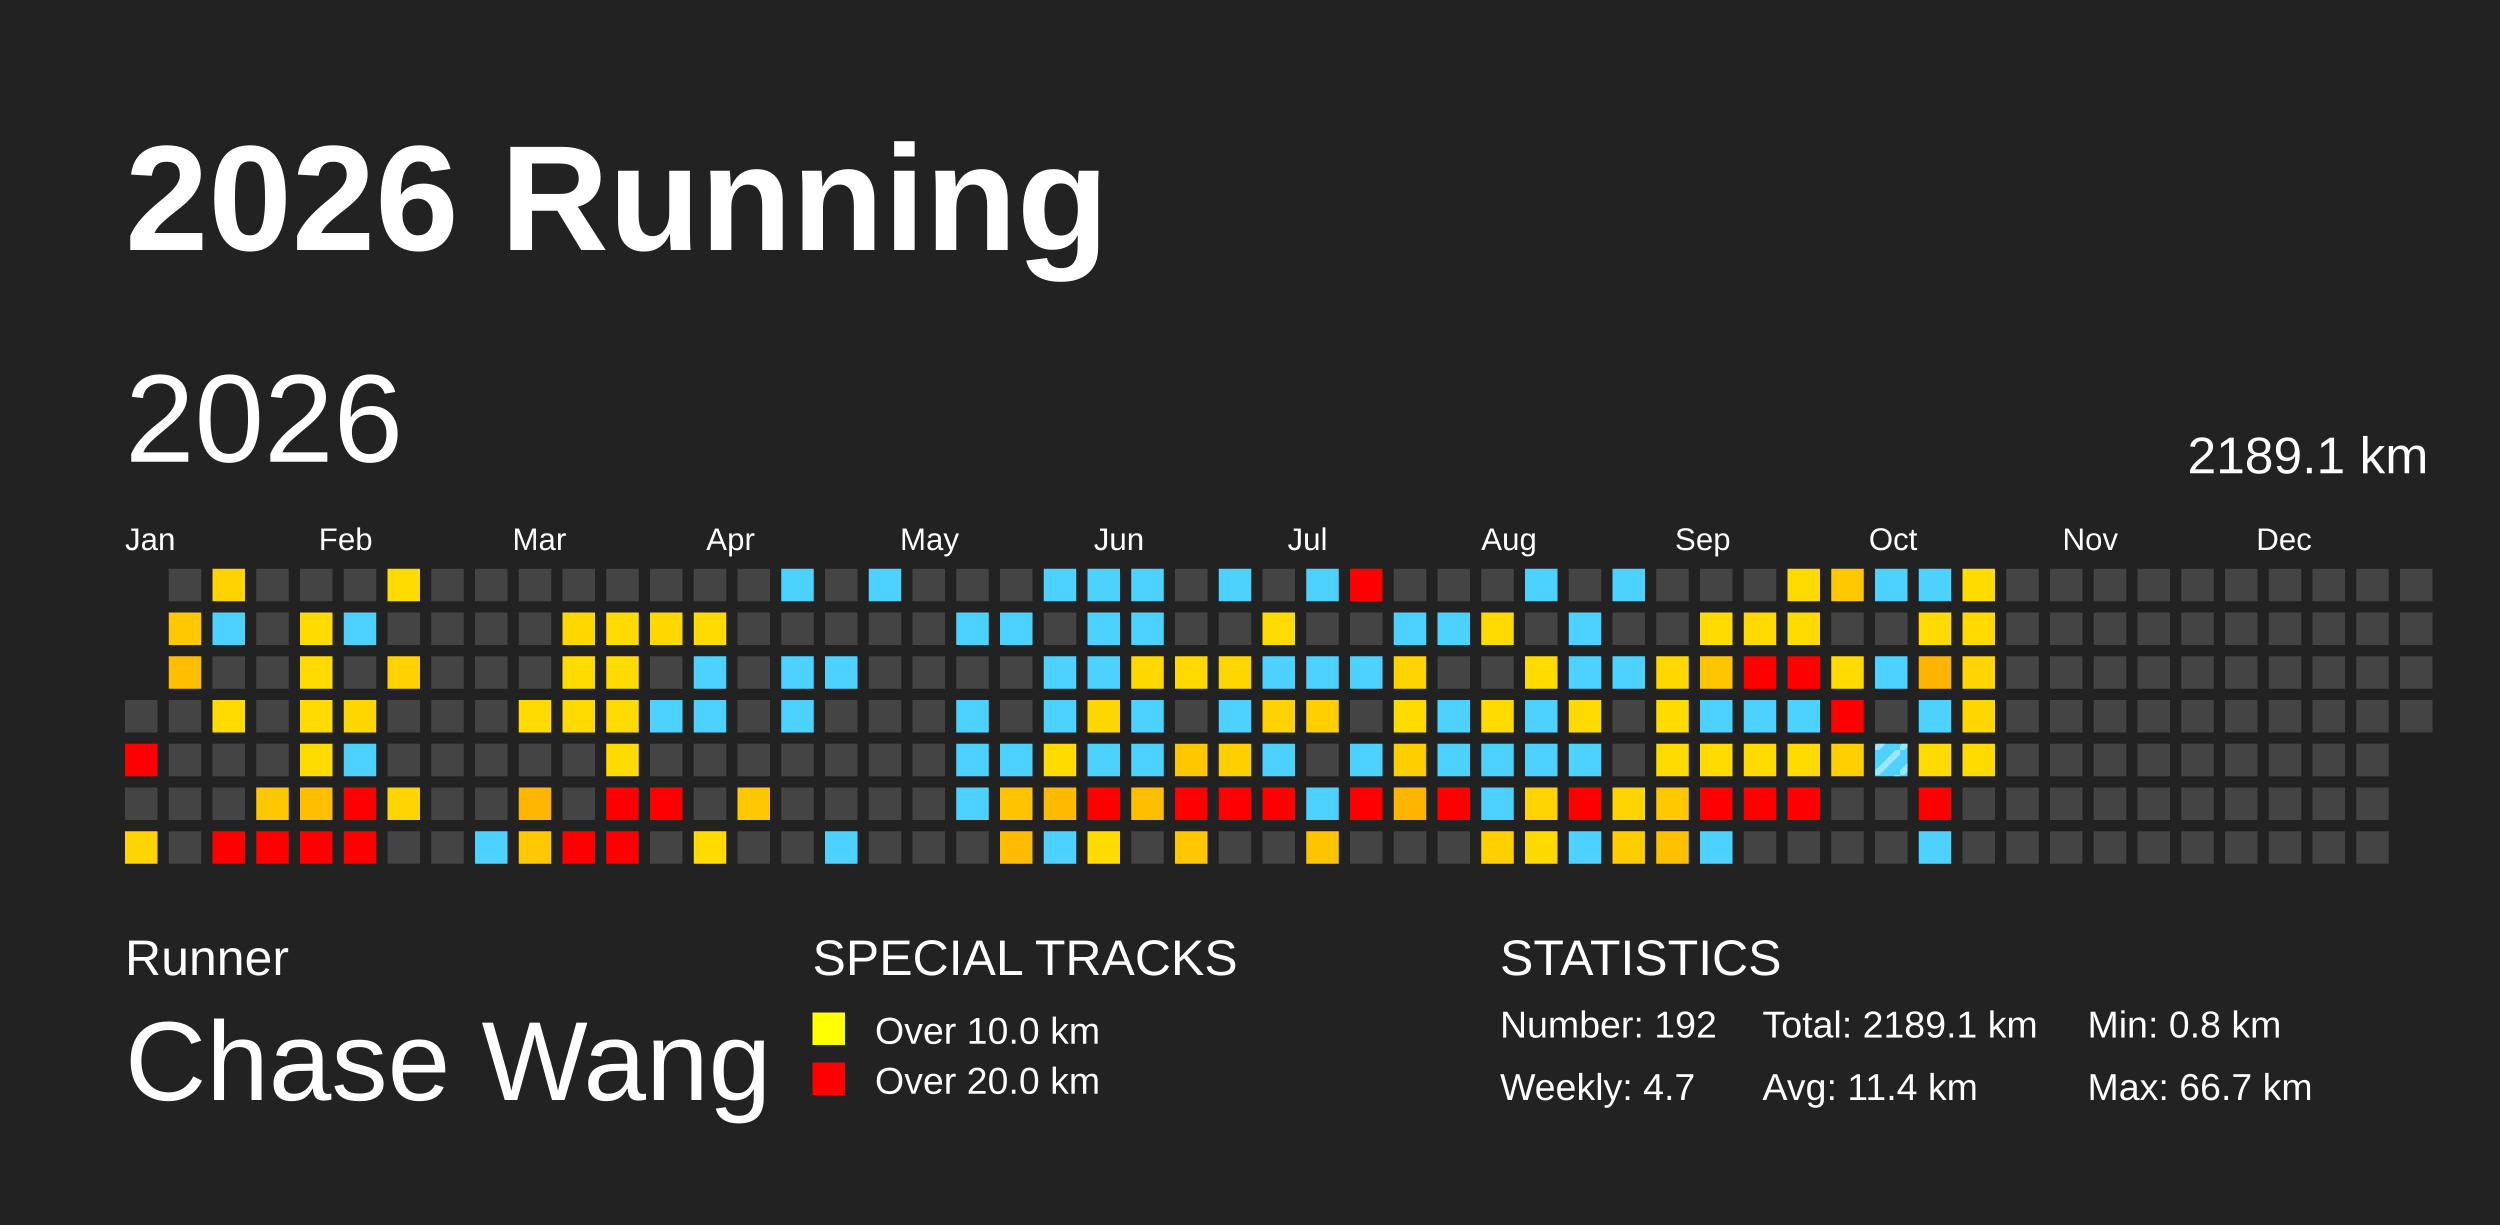
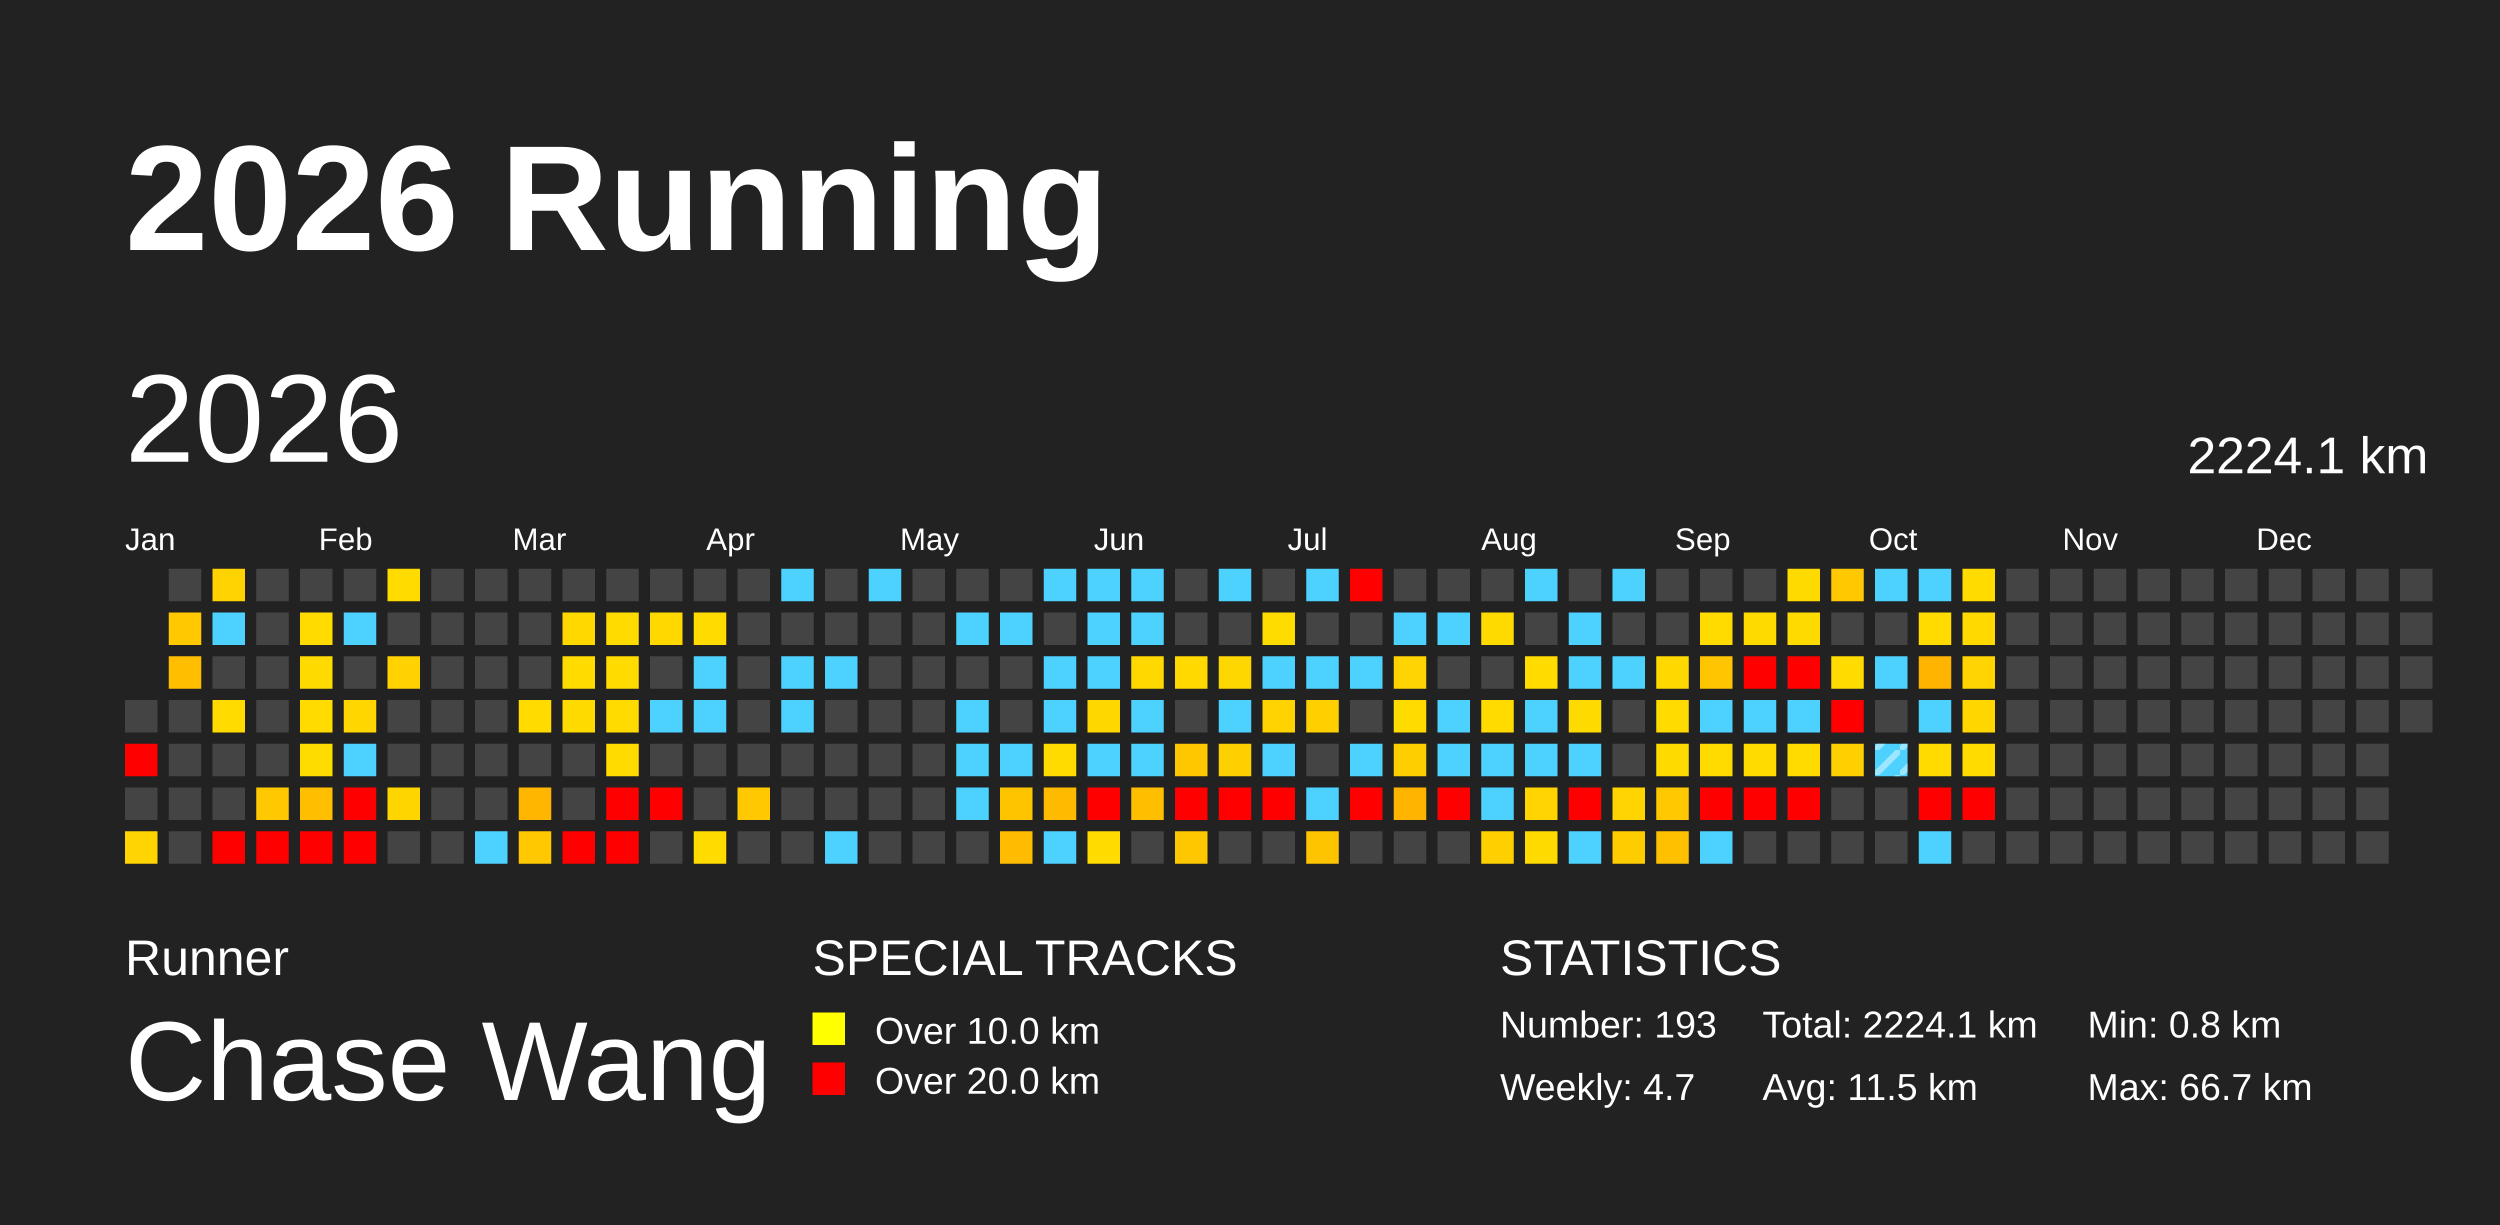
<svg xmlns="http://www.w3.org/2000/svg" baseProfile="full" height="98mm" version="1.1" viewBox="0,0,200,98" width="200mm">
  <defs>
    <pattern height="2" id="indoor-stripe" patternUnits="userSpaceOnUse" width="2">
      <line stroke="white" stroke-opacity="0.45" stroke-width="0.5" x1="0" x2="2" y1="2" y2="0" />
    </pattern>
  </defs>
  <rect fill="#222222" height="98" width="200" x="0" y="0" />
  <text fill="#FFFFFF" style="font-size:12px; font-family:Arial; font-weight:bold;" x="10" y="20">2026 Running</text>
  <text fill="#FFFFFF" style="font-size:4px; font-family:Arial" x="10" y="78">Runner</text>
  <text fill="#FFFFFF" style="font-size:9px; font-family:Arial" x="10" y="88">Chase Wang</text>
  <text fill="#FFFFFF" style="font-size:4px; font-family:Arial" x="65" y="78">SPECIAL TRACKS</text>
  <rect fill="yellow" height="2.6" width="2.6" x="65" y="81" />
  <text fill="#FFFFFF" style="font-size:3px; font-family:Arial" x="70" y="83.5">Over 10.0 km</text>
  <rect fill="red" height="2.6" width="2.6" x="65" y="85" />
  <text fill="#FFFFFF" style="font-size:3px; font-family:Arial" x="70" y="87.5">Over 20.0 km</text>
  <text fill="#FFFFFF" style="font-size:4px; font-family:Arial" x="120" y="78">STATISTICS</text>
-   <text fill="#FFFFFF" style="font-size:3px; font-family:Arial" x="120" y="83">Number: 192</text>
+   <text fill="#FFFFFF" style="font-size:3px; font-family:Arial" x="120" y="83">Number: 193</text>
  <text fill="#FFFFFF" style="font-size:3px; font-family:Arial" x="120" y="88">Weekly: 4.7</text>
-   <text fill="#FFFFFF" style="font-size:3px; font-family:Arial" x="141" y="83">Total: 2189.1 km</text>
-   <text fill="#FFFFFF" style="font-size:3px; font-family:Arial" x="141" y="88">Avg: 11.4 km</text>
+   <text fill="#FFFFFF" style="font-size:3px; font-family:Arial" x="141" y="83">Total: 2224.1 km</text>
+   <text fill="#FFFFFF" style="font-size:3px; font-family:Arial" x="141" y="88">Avg: 11.5 km</text>
  <text fill="#FFFFFF" style="font-size:3px; font-family:Arial" x="167" y="83">Min: 0.8 km</text>
  <text fill="#FFFFFF" style="font-size:3px; font-family:Arial" x="167" y="88">Max: 66.7 km</text>
  <text dominant-baseline="hanging" fill="#FFFFFF" style="font-size:10.0px; font-family:Arial;" x="10" y="30">2026</text>
-   <text dominant-baseline="hanging" fill="#FFFFFF" style="font-size:4.125px; font-family:Arial;" x="175" y="35">2189.1 km</text>
+   <text dominant-baseline="hanging" fill="#FFFFFF" style="font-size:4.125px; font-family:Arial;" x="175" y="35">2224.1 km</text>
  <text fill="#FFFFFF" style="font-size:2.5px; font-family:Arial" x="10.0" y="44">Jan</text>
  <text fill="#FFFFFF" style="font-size:2.5px; font-family:Arial" x="25.5" y="44">Feb</text>
  <text fill="#FFFFFF" style="font-size:2.5px; font-family:Arial" x="41.0" y="44">Mar</text>
  <text fill="#FFFFFF" style="font-size:2.5px; font-family:Arial" x="56.5" y="44">Apr</text>
  <text fill="#FFFFFF" style="font-size:2.5px; font-family:Arial" x="72.0" y="44">May</text>
  <text fill="#FFFFFF" style="font-size:2.5px; font-family:Arial" x="87.5" y="44">Jun</text>
  <text fill="#FFFFFF" style="font-size:2.5px; font-family:Arial" x="103.0" y="44">Jul</text>
  <text fill="#FFFFFF" style="font-size:2.5px; font-family:Arial" x="118.5" y="44">Aug</text>
  <text fill="#FFFFFF" style="font-size:2.5px; font-family:Arial" x="134.0" y="44">Sep</text>
  <text fill="#FFFFFF" style="font-size:2.5px; font-family:Arial" x="149.5" y="44">Oct</text>
  <text fill="#FFFFFF" style="font-size:2.5px; font-family:Arial" x="165.0" y="44">Nov</text>
  <text fill="#FFFFFF" style="font-size:2.5px; font-family:Arial" x="180.5" y="44">Dec</text>
  <rect fill="#444444" height="2.6" width="2.6" x="10.0" y="56.0" />
  <rect fill="red" height="2.6" width="2.6" x="10.0" y="59.5" />
  <rect fill="#444444" height="2.6" width="2.6" x="10.0" y="63.0" />
  <rect fill="#ffd400" height="2.6" width="2.6" x="10.0" y="66.5" />
  <rect fill="#444444" height="2.6" width="2.6" x="13.5" y="45.5" />
  <rect fill="#ffc800" height="2.6" width="2.6" x="13.5" y="49.0" />
  <rect fill="#ffbf00" height="2.6" width="2.6" x="13.5" y="52.5" />
  <rect fill="#444444" height="2.6" width="2.6" x="13.5" y="56.0" />
  <rect fill="#444444" height="2.6" width="2.6" x="13.5" y="59.5" />
  <rect fill="#444444" height="2.6" width="2.6" x="13.5" y="63.0" />
  <rect fill="#444444" height="2.6" width="2.6" x="13.5" y="66.5" />
  <rect fill="#ffd300" height="2.6" width="2.6" x="17.0" y="45.5" />
  <rect fill="#4dd2ff" height="2.6" width="2.6" x="17.0" y="49.0" />
  <rect fill="#444444" height="2.6" width="2.6" x="17.0" y="52.5" />
  <rect fill="#ffdb00" height="2.6" width="2.6" x="17.0" y="56.0" />
  <rect fill="#444444" height="2.6" width="2.6" x="17.0" y="59.5" />
  <rect fill="#444444" height="2.6" width="2.6" x="17.0" y="63.0" />
  <rect fill="red" height="2.6" width="2.6" x="17.0" y="66.5" />
  <rect fill="#444444" height="2.6" width="2.6" x="20.5" y="45.5" />
  <rect fill="#444444" height="2.6" width="2.6" x="20.5" y="49.0" />
  <rect fill="#444444" height="2.6" width="2.6" x="20.5" y="52.5" />
  <rect fill="#444444" height="2.6" width="2.6" x="20.5" y="56.0" />
  <rect fill="#444444" height="2.6" width="2.6" x="20.5" y="59.5" />
  <rect fill="#ffc800" height="2.6" width="2.6" x="20.5" y="63.0" />
  <rect fill="red" height="2.6" width="2.6" x="20.5" y="66.5" />
  <rect fill="#444444" height="2.6" width="2.6" x="24.0" y="45.5" />
  <rect fill="#ffdb00" height="2.6" width="2.6" x="24.0" y="49.0" />
  <rect fill="#ffda00" height="2.6" width="2.6" x="24.0" y="52.5" />
  <rect fill="#ffdb00" height="2.6" width="2.6" x="24.0" y="56.0" />
  <rect fill="#ffdc00" height="2.6" width="2.6" x="24.0" y="59.5" />
  <rect fill="#ffbe00" height="2.6" width="2.6" x="24.0" y="63.0" />
  <rect fill="red" height="2.6" width="2.6" x="24.0" y="66.5" />
  <rect fill="#444444" height="2.6" width="2.6" x="27.5" y="45.5" />
  <rect fill="#4dd2ff" height="2.6" width="2.6" x="27.5" y="49.0" />
  <rect fill="#444444" height="2.6" width="2.6" x="27.5" y="52.5" />
  <rect fill="#ffd600" height="2.6" width="2.6" x="27.5" y="56.0" />
  <rect fill="#4dd2ff" height="2.6" width="2.6" x="27.5" y="59.5" />
  <rect fill="red" height="2.6" width="2.6" x="27.5" y="63.0" />
  <rect fill="red" height="2.6" width="2.6" x="27.5" y="66.5" />
  <rect fill="#ffdb00" height="2.6" width="2.6" x="31.0" y="45.5" />
  <rect fill="#444444" height="2.6" width="2.6" x="31.0" y="49.0" />
  <rect fill="#ffd200" height="2.6" width="2.6" x="31.0" y="52.5" />
  <rect fill="#444444" height="2.6" width="2.6" x="31.0" y="56.0" />
  <rect fill="#444444" height="2.6" width="2.6" x="31.0" y="59.5" />
  <rect fill="#ffd500" height="2.6" width="2.6" x="31.0" y="63.0" />
  <rect fill="#444444" height="2.6" width="2.6" x="31.0" y="66.5" />
  <rect fill="#444444" height="2.6" width="2.6" x="34.5" y="45.5" />
  <rect fill="#444444" height="2.6" width="2.6" x="34.5" y="49.0" />
  <rect fill="#444444" height="2.6" width="2.6" x="34.5" y="52.5" />
  <rect fill="#444444" height="2.6" width="2.6" x="34.5" y="56.0" />
  <rect fill="#444444" height="2.6" width="2.6" x="34.5" y="59.5" />
  <rect fill="#444444" height="2.6" width="2.6" x="34.5" y="63.0" />
  <rect fill="#444444" height="2.6" width="2.6" x="34.5" y="66.5" />
  <rect fill="#444444" height="2.6" width="2.6" x="38.0" y="45.5" />
  <rect fill="#444444" height="2.6" width="2.6" x="38.0" y="49.0" />
  <rect fill="#444444" height="2.6" width="2.6" x="38.0" y="52.5" />
  <rect fill="#444444" height="2.6" width="2.6" x="38.0" y="56.0" />
  <rect fill="#444444" height="2.6" width="2.6" x="38.0" y="59.5" />
  <rect fill="#444444" height="2.6" width="2.6" x="38.0" y="63.0" />
  <rect fill="#4dd2ff" height="2.6" width="2.6" x="38.0" y="66.5" />
  <rect fill="#444444" height="2.6" width="2.6" x="41.5" y="45.5" />
  <rect fill="#444444" height="2.6" width="2.6" x="41.5" y="49.0" />
  <rect fill="#444444" height="2.6" width="2.6" x="41.5" y="52.5" />
  <rect fill="#ffdb00" height="2.6" width="2.6" x="41.5" y="56.0" />
  <rect fill="#444444" height="2.6" width="2.6" x="41.5" y="59.5" />
  <rect fill="#ffb600" height="2.6" width="2.6" x="41.5" y="63.0" />
  <rect fill="#ffc800" height="2.6" width="2.6" x="41.5" y="66.5" />
  <rect fill="#444444" height="2.6" width="2.6" x="45.0" y="45.5" />
  <rect fill="#ffd800" height="2.6" width="2.6" x="45.0" y="49.0" />
  <rect fill="#ffdb00" height="2.6" width="2.6" x="45.0" y="52.5" />
  <rect fill="#ffda00" height="2.6" width="2.6" x="45.0" y="56.0" />
  <rect fill="#444444" height="2.6" width="2.6" x="45.0" y="59.5" />
  <rect fill="#444444" height="2.6" width="2.6" x="45.0" y="63.0" />
  <rect fill="red" height="2.6" width="2.6" x="45.0" y="66.5" />
  <rect fill="#444444" height="2.6" width="2.6" x="48.5" y="45.5" />
  <rect fill="#ffdb00" height="2.6" width="2.6" x="48.5" y="49.0" />
  <rect fill="#ffdb00" height="2.6" width="2.6" x="48.5" y="52.5" />
  <rect fill="#ffdb00" height="2.6" width="2.6" x="48.5" y="56.0" />
  <rect fill="#ffdb00" height="2.6" width="2.6" x="48.5" y="59.5" />
  <rect fill="red" height="2.6" width="2.6" x="48.5" y="63.0" />
  <rect fill="red" height="2.6" width="2.6" x="48.5" y="66.5" />
  <rect fill="#444444" height="2.6" width="2.6" x="52.0" y="45.5" />
  <rect fill="#ffd800" height="2.6" width="2.6" x="52.0" y="49.0" />
  <rect fill="#444444" height="2.6" width="2.6" x="52.0" y="52.5" />
  <rect fill="#4dd2ff" height="2.6" width="2.6" x="52.0" y="56.0" />
  <rect fill="#444444" height="2.6" width="2.6" x="52.0" y="59.5" />
  <rect fill="red" height="2.6" width="2.6" x="52.0" y="63.0" />
  <rect fill="#444444" height="2.6" width="2.6" x="52.0" y="66.5" />
  <rect fill="#444444" height="2.6" width="2.6" x="55.5" y="45.5" />
  <rect fill="#ffdb00" height="2.6" width="2.6" x="55.5" y="49.0" />
  <rect fill="#4dd2ff" height="2.6" width="2.6" x="55.5" y="52.5" />
  <rect fill="#4dd2ff" height="2.6" width="2.6" x="55.5" y="56.0" />
  <rect fill="#444444" height="2.6" width="2.6" x="55.5" y="59.5" />
  <rect fill="#444444" height="2.6" width="2.6" x="55.5" y="63.0" />
  <rect fill="#ffdb00" height="2.6" width="2.6" x="55.5" y="66.5" />
  <rect fill="#444444" height="2.6" width="2.6" x="59.0" y="45.5" />
  <rect fill="#444444" height="2.6" width="2.6" x="59.0" y="49.0" />
  <rect fill="#444444" height="2.6" width="2.6" x="59.0" y="52.5" />
  <rect fill="#444444" height="2.6" width="2.6" x="59.0" y="56.0" />
  <rect fill="#444444" height="2.6" width="2.6" x="59.0" y="59.5" />
  <rect fill="#ffc800" height="2.6" width="2.6" x="59.0" y="63.0" />
  <rect fill="#444444" height="2.6" width="2.6" x="59.0" y="66.5" />
  <rect fill="#4dd2ff" height="2.6" width="2.6" x="62.5" y="45.5" />
  <rect fill="#444444" height="2.6" width="2.6" x="62.5" y="49.0" />
  <rect fill="#4dd2ff" height="2.6" width="2.6" x="62.5" y="52.5" />
  <rect fill="#4dd2ff" height="2.6" width="2.6" x="62.5" y="56.0" />
  <rect fill="#444444" height="2.6" width="2.6" x="62.5" y="59.5" />
  <rect fill="#444444" height="2.6" width="2.6" x="62.5" y="63.0" />
  <rect fill="#444444" height="2.6" width="2.6" x="62.5" y="66.5" />
  <rect fill="#444444" height="2.6" width="2.6" x="66.0" y="45.5" />
  <rect fill="#444444" height="2.6" width="2.6" x="66.0" y="49.0" />
  <rect fill="#4dd2ff" height="2.6" width="2.6" x="66.0" y="52.5" />
  <rect fill="#444444" height="2.6" width="2.6" x="66.0" y="56.0" />
  <rect fill="#444444" height="2.6" width="2.6" x="66.0" y="59.5" />
  <rect fill="#444444" height="2.6" width="2.6" x="66.0" y="63.0" />
  <rect fill="#4dd2ff" height="2.6" width="2.6" x="66.0" y="66.5" />
  <rect fill="#4dd2ff" height="2.6" width="2.6" x="69.5" y="45.5" />
  <rect fill="#444444" height="2.6" width="2.6" x="69.5" y="49.0" />
  <rect fill="#444444" height="2.6" width="2.6" x="69.5" y="52.5" />
  <rect fill="#444444" height="2.6" width="2.6" x="69.5" y="56.0" />
  <rect fill="#444444" height="2.6" width="2.6" x="69.5" y="59.5" />
  <rect fill="#444444" height="2.6" width="2.6" x="69.5" y="63.0" />
  <rect fill="#444444" height="2.6" width="2.6" x="69.5" y="66.5" />
  <rect fill="#444444" height="2.6" width="2.6" x="73.0" y="45.5" />
  <rect fill="#444444" height="2.6" width="2.6" x="73.0" y="49.0" />
  <rect fill="#444444" height="2.6" width="2.6" x="73.0" y="52.5" />
  <rect fill="#444444" height="2.6" width="2.6" x="73.0" y="56.0" />
  <rect fill="#444444" height="2.6" width="2.6" x="73.0" y="59.5" />
  <rect fill="#444444" height="2.6" width="2.6" x="73.0" y="63.0" />
  <rect fill="#444444" height="2.6" width="2.6" x="73.0" y="66.5" />
  <rect fill="#444444" height="2.6" width="2.6" x="76.5" y="45.5" />
  <rect fill="#4dd2ff" height="2.6" width="2.6" x="76.5" y="49.0" />
  <rect fill="#444444" height="2.6" width="2.6" x="76.5" y="52.5" />
  <rect fill="#4dd2ff" height="2.6" width="2.6" x="76.5" y="56.0" />
  <rect fill="#4dd2ff" height="2.6" width="2.6" x="76.5" y="59.5" />
  <rect fill="#4dd2ff" height="2.6" width="2.6" x="76.5" y="63.0" />
  <rect fill="#444444" height="2.6" width="2.6" x="76.5" y="66.5" />
  <rect fill="#444444" height="2.6" width="2.6" x="80.0" y="45.5" />
  <rect fill="#4dd2ff" height="2.6" width="2.6" x="80.0" y="49.0" />
  <rect fill="#444444" height="2.6" width="2.6" x="80.0" y="52.5" />
  <rect fill="#444444" height="2.6" width="2.6" x="80.0" y="56.0" />
  <rect fill="#4dd2ff" height="2.6" width="2.6" x="80.0" y="59.5" />
  <rect fill="#ffc400" height="2.6" width="2.6" x="80.0" y="63.0" />
  <rect fill="#ffbc00" height="2.6" width="2.6" x="80.0" y="66.5" />
  <rect fill="#4dd2ff" height="2.6" width="2.6" x="83.5" y="45.5" />
  <rect fill="#444444" height="2.6" width="2.6" x="83.5" y="49.0" />
  <rect fill="#4dd2ff" height="2.6" width="2.6" x="83.5" y="52.5" />
  <rect fill="#4dd2ff" height="2.6" width="2.6" x="83.5" y="56.0" />
  <rect fill="#ffdb00" height="2.6" width="2.6" x="83.5" y="59.5" />
  <rect fill="#ffbb00" height="2.6" width="2.6" x="83.5" y="63.0" />
  <rect fill="#4dd2ff" height="2.6" width="2.6" x="83.5" y="66.5" />
  <rect fill="#4dd2ff" height="2.6" width="2.6" x="87.0" y="45.5" />
  <rect fill="#4dd2ff" height="2.6" width="2.6" x="87.0" y="49.0" />
  <rect fill="#4dd2ff" height="2.6" width="2.6" x="87.0" y="52.5" />
  <rect fill="#ffd700" height="2.6" width="2.6" x="87.0" y="56.0" />
  <rect fill="#4dd2ff" height="2.6" width="2.6" x="87.0" y="59.5" />
  <rect fill="red" height="2.6" width="2.6" x="87.0" y="63.0" />
  <rect fill="#ffdb00" height="2.6" width="2.6" x="87.0" y="66.5" />
  <rect fill="#4dd2ff" height="2.6" width="2.6" x="90.5" y="45.5" />
  <rect fill="#4dd2ff" height="2.6" width="2.6" x="90.5" y="49.0" />
  <rect fill="#ffd800" height="2.6" width="2.6" x="90.5" y="52.5" />
  <rect fill="#4dd2ff" height="2.6" width="2.6" x="90.5" y="56.0" />
  <rect fill="#4dd2ff" height="2.6" width="2.6" x="90.5" y="59.5" />
  <rect fill="#ffbe00" height="2.6" width="2.6" x="90.5" y="63.0" />
  <rect fill="#444444" height="2.6" width="2.6" x="90.5" y="66.5" />
  <rect fill="#444444" height="2.6" width="2.6" x="94.0" y="45.5" />
  <rect fill="#444444" height="2.6" width="2.6" x="94.0" y="49.0" />
  <rect fill="#ffd900" height="2.6" width="2.6" x="94.0" y="52.5" />
  <rect fill="#444444" height="2.6" width="2.6" x="94.0" y="56.0" />
  <rect fill="#ffc700" height="2.6" width="2.6" x="94.0" y="59.5" />
  <rect fill="red" height="2.6" width="2.6" x="94.0" y="63.0" />
  <rect fill="#ffc700" height="2.6" width="2.6" x="94.0" y="66.5" />
  <rect fill="#4dd2ff" height="2.6" width="2.6" x="97.5" y="45.5" />
  <rect fill="#444444" height="2.6" width="2.6" x="97.5" y="49.0" />
  <rect fill="#ffd700" height="2.6" width="2.6" x="97.5" y="52.5" />
  <rect fill="#4dd2ff" height="2.6" width="2.6" x="97.5" y="56.0" />
  <rect fill="#ffd000" height="2.6" width="2.6" x="97.5" y="59.5" />
  <rect fill="red" height="2.6" width="2.6" x="97.5" y="63.0" />
  <rect fill="#444444" height="2.6" width="2.6" x="97.5" y="66.5" />
  <rect fill="#444444" height="2.6" width="2.6" x="101.0" y="45.5" />
  <rect fill="#ffdc00" height="2.6" width="2.6" x="101.0" y="49.0" />
  <rect fill="#4dd2ff" height="2.6" width="2.6" x="101.0" y="52.5" />
  <rect fill="#ffd300" height="2.6" width="2.6" x="101.0" y="56.0" />
  <rect fill="#4dd2ff" height="2.6" width="2.6" x="101.0" y="59.5" />
  <rect fill="red" height="2.6" width="2.6" x="101.0" y="63.0" />
  <rect fill="#444444" height="2.6" width="2.6" x="101.0" y="66.5" />
  <rect fill="#4dd2ff" height="2.6" width="2.6" x="104.5" y="45.5" />
  <rect fill="#444444" height="2.6" width="2.6" x="104.5" y="49.0" />
  <rect fill="#4dd2ff" height="2.6" width="2.6" x="104.5" y="52.5" />
  <rect fill="#ffd000" height="2.6" width="2.6" x="104.5" y="56.0" />
  <rect fill="#444444" height="2.6" width="2.6" x="104.5" y="59.5" />
  <rect fill="#4dd2ff" height="2.6" width="2.6" x="104.5" y="63.0" />
  <rect fill="#ffc400" height="2.6" width="2.6" x="104.5" y="66.5" />
  <rect fill="red" height="2.6" width="2.6" x="108.0" y="45.5" />
  <rect fill="#444444" height="2.6" width="2.6" x="108.0" y="49.0" />
  <rect fill="#4dd2ff" height="2.6" width="2.6" x="108.0" y="52.5" />
  <rect fill="#444444" height="2.6" width="2.6" x="108.0" y="56.0" />
  <rect fill="#4dd2ff" height="2.6" width="2.6" x="108.0" y="59.5" />
  <rect fill="red" height="2.6" width="2.6" x="108.0" y="63.0" />
  <rect fill="#444444" height="2.6" width="2.6" x="108.0" y="66.5" />
  <rect fill="#444444" height="2.6" width="2.6" x="111.5" y="45.5" />
  <rect fill="#4dd2ff" height="2.6" width="2.6" x="111.5" y="49.0" />
  <rect fill="#ffd400" height="2.6" width="2.6" x="111.5" y="52.5" />
  <rect fill="#ffdb00" height="2.6" width="2.6" x="111.5" y="56.0" />
  <rect fill="#ffce00" height="2.6" width="2.6" x="111.5" y="59.5" />
  <rect fill="#ffb500" height="2.6" width="2.6" x="111.5" y="63.0" />
  <rect fill="#444444" height="2.6" width="2.6" x="111.5" y="66.5" />
  <rect fill="#444444" height="2.6" width="2.6" x="115.0" y="45.5" />
  <rect fill="#4dd2ff" height="2.6" width="2.6" x="115.0" y="49.0" />
  <rect fill="#444444" height="2.6" width="2.6" x="115.0" y="52.5" />
  <rect fill="#4dd2ff" height="2.6" width="2.6" x="115.0" y="56.0" />
  <rect fill="#4dd2ff" height="2.6" width="2.6" x="115.0" y="59.5" />
  <rect fill="red" height="2.6" width="2.6" x="115.0" y="63.0" />
  <rect fill="#444444" height="2.6" width="2.6" x="115.0" y="66.5" />
  <rect fill="#444444" height="2.6" width="2.6" x="118.5" y="45.5" />
  <rect fill="#ffda00" height="2.6" width="2.6" x="118.5" y="49.0" />
  <rect fill="#444444" height="2.6" width="2.6" x="118.5" y="52.5" />
  <rect fill="#ffdb00" height="2.6" width="2.6" x="118.5" y="56.0" />
  <rect fill="#4dd2ff" height="2.6" width="2.6" x="118.5" y="59.5" />
  <rect fill="#4dd2ff" height="2.6" width="2.6" x="118.5" y="63.0" />
  <rect fill="#ffd000" height="2.6" width="2.6" x="118.5" y="66.5" />
  <rect fill="#4dd2ff" height="2.6" width="2.6" x="122.0" y="45.5" />
  <rect fill="#444444" height="2.6" width="2.6" x="122.0" y="49.0" />
  <rect fill="#ffdb00" height="2.6" width="2.6" x="122.0" y="52.5" />
  <rect fill="#4dd2ff" height="2.6" width="2.6" x="122.0" y="56.0" />
  <rect fill="#4dd2ff" height="2.6" width="2.6" x="122.0" y="59.5" />
  <rect fill="#ffd400" height="2.6" width="2.6" x="122.0" y="63.0" />
  <rect fill="#ffda00" height="2.6" width="2.6" x="122.0" y="66.5" />
  <rect fill="#444444" height="2.6" width="2.6" x="125.5" y="45.5" />
  <rect fill="#4dd2ff" height="2.6" width="2.6" x="125.5" y="49.0" />
  <rect fill="#4dd2ff" height="2.6" width="2.6" x="125.5" y="52.5" />
  <rect fill="#ffda00" height="2.6" width="2.6" x="125.5" y="56.0" />
  <rect fill="#4dd2ff" height="2.6" width="2.6" x="125.5" y="59.5" />
  <rect fill="red" height="2.6" width="2.6" x="125.5" y="63.0" />
  <rect fill="#4dd2ff" height="2.6" width="2.6" x="125.5" y="66.5" />
  <rect fill="#4dd2ff" height="2.6" width="2.6" x="129.0" y="45.5" />
  <rect fill="#444444" height="2.6" width="2.6" x="129.0" y="49.0" />
  <rect fill="#4dd2ff" height="2.6" width="2.6" x="129.0" y="52.5" />
  <rect fill="#444444" height="2.6" width="2.6" x="129.0" y="56.0" />
  <rect fill="#444444" height="2.6" width="2.6" x="129.0" y="59.5" />
  <rect fill="#ffd400" height="2.6" width="2.6" x="129.0" y="63.0" />
  <rect fill="#ffcc00" height="2.6" width="2.6" x="129.0" y="66.5" />
  <rect fill="#444444" height="2.6" width="2.6" x="132.5" y="45.5" />
  <rect fill="#444444" height="2.6" width="2.6" x="132.5" y="49.0" />
  <rect fill="#ffd800" height="2.6" width="2.6" x="132.5" y="52.5" />
  <rect fill="#ffdb00" height="2.6" width="2.6" x="132.5" y="56.0" />
  <rect fill="#ffda00" height="2.6" width="2.6" x="132.5" y="59.5" />
  <rect fill="#ffc800" height="2.6" width="2.6" x="132.5" y="63.0" />
  <rect fill="#ffc000" height="2.6" width="2.6" x="132.5" y="66.5" />
  <rect fill="#444444" height="2.6" width="2.6" x="136.0" y="45.5" />
  <rect fill="#ffdb00" height="2.6" width="2.6" x="136.0" y="49.0" />
  <rect fill="#ffc500" height="2.6" width="2.6" x="136.0" y="52.5" />
  <rect fill="#4dd2ff" height="2.6" width="2.6" x="136.0" y="56.0" />
  <rect fill="#ffdb00" height="2.6" width="2.6" x="136.0" y="59.5" />
  <rect fill="red" height="2.6" width="2.6" x="136.0" y="63.0" />
  <rect fill="#4dd2ff" height="2.6" width="2.6" x="136.0" y="66.5" />
  <rect fill="#444444" height="2.6" width="2.6" x="139.5" y="45.5" />
  <rect fill="#ffda00" height="2.6" width="2.6" x="139.5" y="49.0" />
  <rect fill="red" height="2.6" width="2.6" x="139.5" y="52.5" />
  <rect fill="#4dd2ff" height="2.6" width="2.6" x="139.5" y="56.0" />
  <rect fill="#ffdb00" height="2.6" width="2.6" x="139.5" y="59.5" />
  <rect fill="red" height="2.6" width="2.6" x="139.5" y="63.0" />
  <rect fill="#444444" height="2.6" width="2.6" x="139.5" y="66.5" />
  <rect fill="#ffda00" height="2.6" width="2.6" x="143.0" y="45.5" />
  <rect fill="#ffda00" height="2.6" width="2.6" x="143.0" y="49.0" />
  <rect fill="red" height="2.6" width="2.6" x="143.0" y="52.5" />
  <rect fill="#4dd2ff" height="2.6" width="2.6" x="143.0" y="56.0" />
  <rect fill="#ffdb00" height="2.6" width="2.6" x="143.0" y="59.5" />
  <rect fill="red" height="2.6" width="2.6" x="143.0" y="63.0" />
  <rect fill="#444444" height="2.6" width="2.6" x="143.0" y="66.5" />
  <rect fill="#ffc800" height="2.6" width="2.6" x="146.5" y="45.5" />
  <rect fill="#444444" height="2.6" width="2.6" x="146.5" y="49.0" />
  <rect fill="#ffdb00" height="2.6" width="2.6" x="146.5" y="52.5" />
  <rect fill="red" height="2.6" width="2.6" x="146.5" y="56.0" />
  <rect fill="#ffd000" height="2.6" width="2.6" x="146.5" y="59.5" />
  <rect fill="#444444" height="2.6" width="2.6" x="146.5" y="63.0" />
  <rect fill="#444444" height="2.6" width="2.6" x="146.5" y="66.5" />
  <rect fill="#4dd2ff" height="2.6" width="2.6" x="150.0" y="45.5" />
  <rect fill="#444444" height="2.6" width="2.6" x="150.0" y="49.0" />
  <rect fill="#4dd2ff" height="2.6" width="2.6" x="150.0" y="52.5" />
  <rect fill="#444444" height="2.6" width="2.6" x="150.0" y="56.0" />
  <rect fill="#4dd2ff" height="2.6" width="2.6" x="150.0" y="59.5" />
  <rect fill="url(#indoor-stripe)" height="2.6" style="pointer-events: none;" width="2.6" x="150.0" y="59.5" />
  <rect fill="#444444" height="2.6" width="2.6" x="150.0" y="63.0" />
  <rect fill="#444444" height="2.6" width="2.6" x="150.0" y="66.5" />
  <rect fill="#4dd2ff" height="2.6" width="2.6" x="153.5" y="45.5" />
  <rect fill="#ffdb00" height="2.6" width="2.6" x="153.5" y="49.0" />
  <rect fill="#ffb500" height="2.6" width="2.6" x="153.5" y="52.5" />
  <rect fill="#4dd2ff" height="2.6" width="2.6" x="153.5" y="56.0" />
  <rect fill="#ffdb00" height="2.6" width="2.6" x="153.5" y="59.5" />
  <rect fill="red" height="2.6" width="2.6" x="153.5" y="63.0" />
  <rect fill="#4dd2ff" height="2.6" width="2.6" x="153.5" y="66.5" />
  <rect fill="#ffdb00" height="2.6" width="2.6" x="157.0" y="45.5" />
  <rect fill="#ffd900" height="2.6" width="2.6" x="157.0" y="49.0" />
  <rect fill="#ffd400" height="2.6" width="2.6" x="157.0" y="52.5" />
  <rect fill="#ffd600" height="2.6" width="2.6" x="157.0" y="56.0" />
  <rect fill="#ffdb00" height="2.6" width="2.6" x="157.0" y="59.5" />
-   <rect fill="#444444" height="2.6" width="2.6" x="157.0" y="63.0" />
+   <rect fill="red" height="2.6" width="2.6" x="157.0" y="63.0" />
  <rect fill="#444444" height="2.6" width="2.6" x="157.0" y="66.5" />
  <rect fill="#444444" height="2.6" width="2.6" x="160.5" y="45.5" />
  <rect fill="#444444" height="2.6" width="2.6" x="160.5" y="49.0" />
  <rect fill="#444444" height="2.6" width="2.6" x="160.5" y="52.5" />
  <rect fill="#444444" height="2.6" width="2.6" x="160.5" y="56.0" />
  <rect fill="#444444" height="2.6" width="2.6" x="160.5" y="59.5" />
  <rect fill="#444444" height="2.6" width="2.6" x="160.5" y="63.0" />
  <rect fill="#444444" height="2.6" width="2.6" x="160.5" y="66.5" />
  <rect fill="#444444" height="2.6" width="2.6" x="164.0" y="45.5" />
  <rect fill="#444444" height="2.6" width="2.6" x="164.0" y="49.0" />
  <rect fill="#444444" height="2.6" width="2.6" x="164.0" y="52.5" />
  <rect fill="#444444" height="2.6" width="2.6" x="164.0" y="56.0" />
  <rect fill="#444444" height="2.6" width="2.6" x="164.0" y="59.5" />
  <rect fill="#444444" height="2.6" width="2.6" x="164.0" y="63.0" />
  <rect fill="#444444" height="2.6" width="2.6" x="164.0" y="66.5" />
  <rect fill="#444444" height="2.6" width="2.6" x="167.5" y="45.5" />
  <rect fill="#444444" height="2.6" width="2.6" x="167.5" y="49.0" />
  <rect fill="#444444" height="2.6" width="2.6" x="167.5" y="52.5" />
  <rect fill="#444444" height="2.6" width="2.6" x="167.5" y="56.0" />
  <rect fill="#444444" height="2.6" width="2.6" x="167.5" y="59.5" />
  <rect fill="#444444" height="2.6" width="2.6" x="167.5" y="63.0" />
  <rect fill="#444444" height="2.6" width="2.6" x="167.5" y="66.5" />
  <rect fill="#444444" height="2.6" width="2.6" x="171.0" y="45.5" />
  <rect fill="#444444" height="2.6" width="2.6" x="171.0" y="49.0" />
  <rect fill="#444444" height="2.6" width="2.6" x="171.0" y="52.5" />
  <rect fill="#444444" height="2.6" width="2.6" x="171.0" y="56.0" />
  <rect fill="#444444" height="2.6" width="2.6" x="171.0" y="59.5" />
  <rect fill="#444444" height="2.6" width="2.6" x="171.0" y="63.0" />
  <rect fill="#444444" height="2.6" width="2.6" x="171.0" y="66.5" />
  <rect fill="#444444" height="2.6" width="2.6" x="174.5" y="45.5" />
  <rect fill="#444444" height="2.6" width="2.6" x="174.5" y="49.0" />
  <rect fill="#444444" height="2.6" width="2.6" x="174.5" y="52.5" />
  <rect fill="#444444" height="2.6" width="2.6" x="174.5" y="56.0" />
  <rect fill="#444444" height="2.6" width="2.6" x="174.5" y="59.5" />
  <rect fill="#444444" height="2.6" width="2.6" x="174.5" y="63.0" />
  <rect fill="#444444" height="2.6" width="2.6" x="174.5" y="66.5" />
  <rect fill="#444444" height="2.6" width="2.6" x="178.0" y="45.5" />
  <rect fill="#444444" height="2.6" width="2.6" x="178.0" y="49.0" />
  <rect fill="#444444" height="2.6" width="2.6" x="178.0" y="52.5" />
  <rect fill="#444444" height="2.6" width="2.6" x="178.0" y="56.0" />
  <rect fill="#444444" height="2.6" width="2.6" x="178.0" y="59.5" />
  <rect fill="#444444" height="2.6" width="2.6" x="178.0" y="63.0" />
  <rect fill="#444444" height="2.6" width="2.6" x="178.0" y="66.5" />
  <rect fill="#444444" height="2.6" width="2.6" x="181.5" y="45.5" />
  <rect fill="#444444" height="2.6" width="2.6" x="181.5" y="49.0" />
  <rect fill="#444444" height="2.6" width="2.6" x="181.5" y="52.5" />
  <rect fill="#444444" height="2.6" width="2.6" x="181.5" y="56.0" />
  <rect fill="#444444" height="2.6" width="2.6" x="181.5" y="59.5" />
  <rect fill="#444444" height="2.6" width="2.6" x="181.5" y="63.0" />
  <rect fill="#444444" height="2.6" width="2.6" x="181.5" y="66.5" />
  <rect fill="#444444" height="2.6" width="2.6" x="185.0" y="45.5" />
  <rect fill="#444444" height="2.6" width="2.6" x="185.0" y="49.0" />
  <rect fill="#444444" height="2.6" width="2.6" x="185.0" y="52.5" />
  <rect fill="#444444" height="2.6" width="2.6" x="185.0" y="56.0" />
  <rect fill="#444444" height="2.6" width="2.6" x="185.0" y="59.5" />
  <rect fill="#444444" height="2.6" width="2.6" x="185.0" y="63.0" />
  <rect fill="#444444" height="2.6" width="2.6" x="185.0" y="66.5" />
  <rect fill="#444444" height="2.6" width="2.6" x="188.5" y="45.5" />
  <rect fill="#444444" height="2.6" width="2.6" x="188.5" y="49.0" />
  <rect fill="#444444" height="2.6" width="2.6" x="188.5" y="52.5" />
  <rect fill="#444444" height="2.6" width="2.6" x="188.5" y="56.0" />
  <rect fill="#444444" height="2.6" width="2.6" x="188.5" y="59.5" />
  <rect fill="#444444" height="2.6" width="2.6" x="188.5" y="63.0" />
  <rect fill="#444444" height="2.6" width="2.6" x="188.5" y="66.5" />
  <rect fill="#444444" height="2.6" width="2.6" x="192.0" y="45.5" />
  <rect fill="#444444" height="2.6" width="2.6" x="192.0" y="49.0" />
  <rect fill="#444444" height="2.6" width="2.6" x="192.0" y="52.5" />
  <rect fill="#444444" height="2.6" width="2.6" x="192.0" y="56.0" />
</svg>
